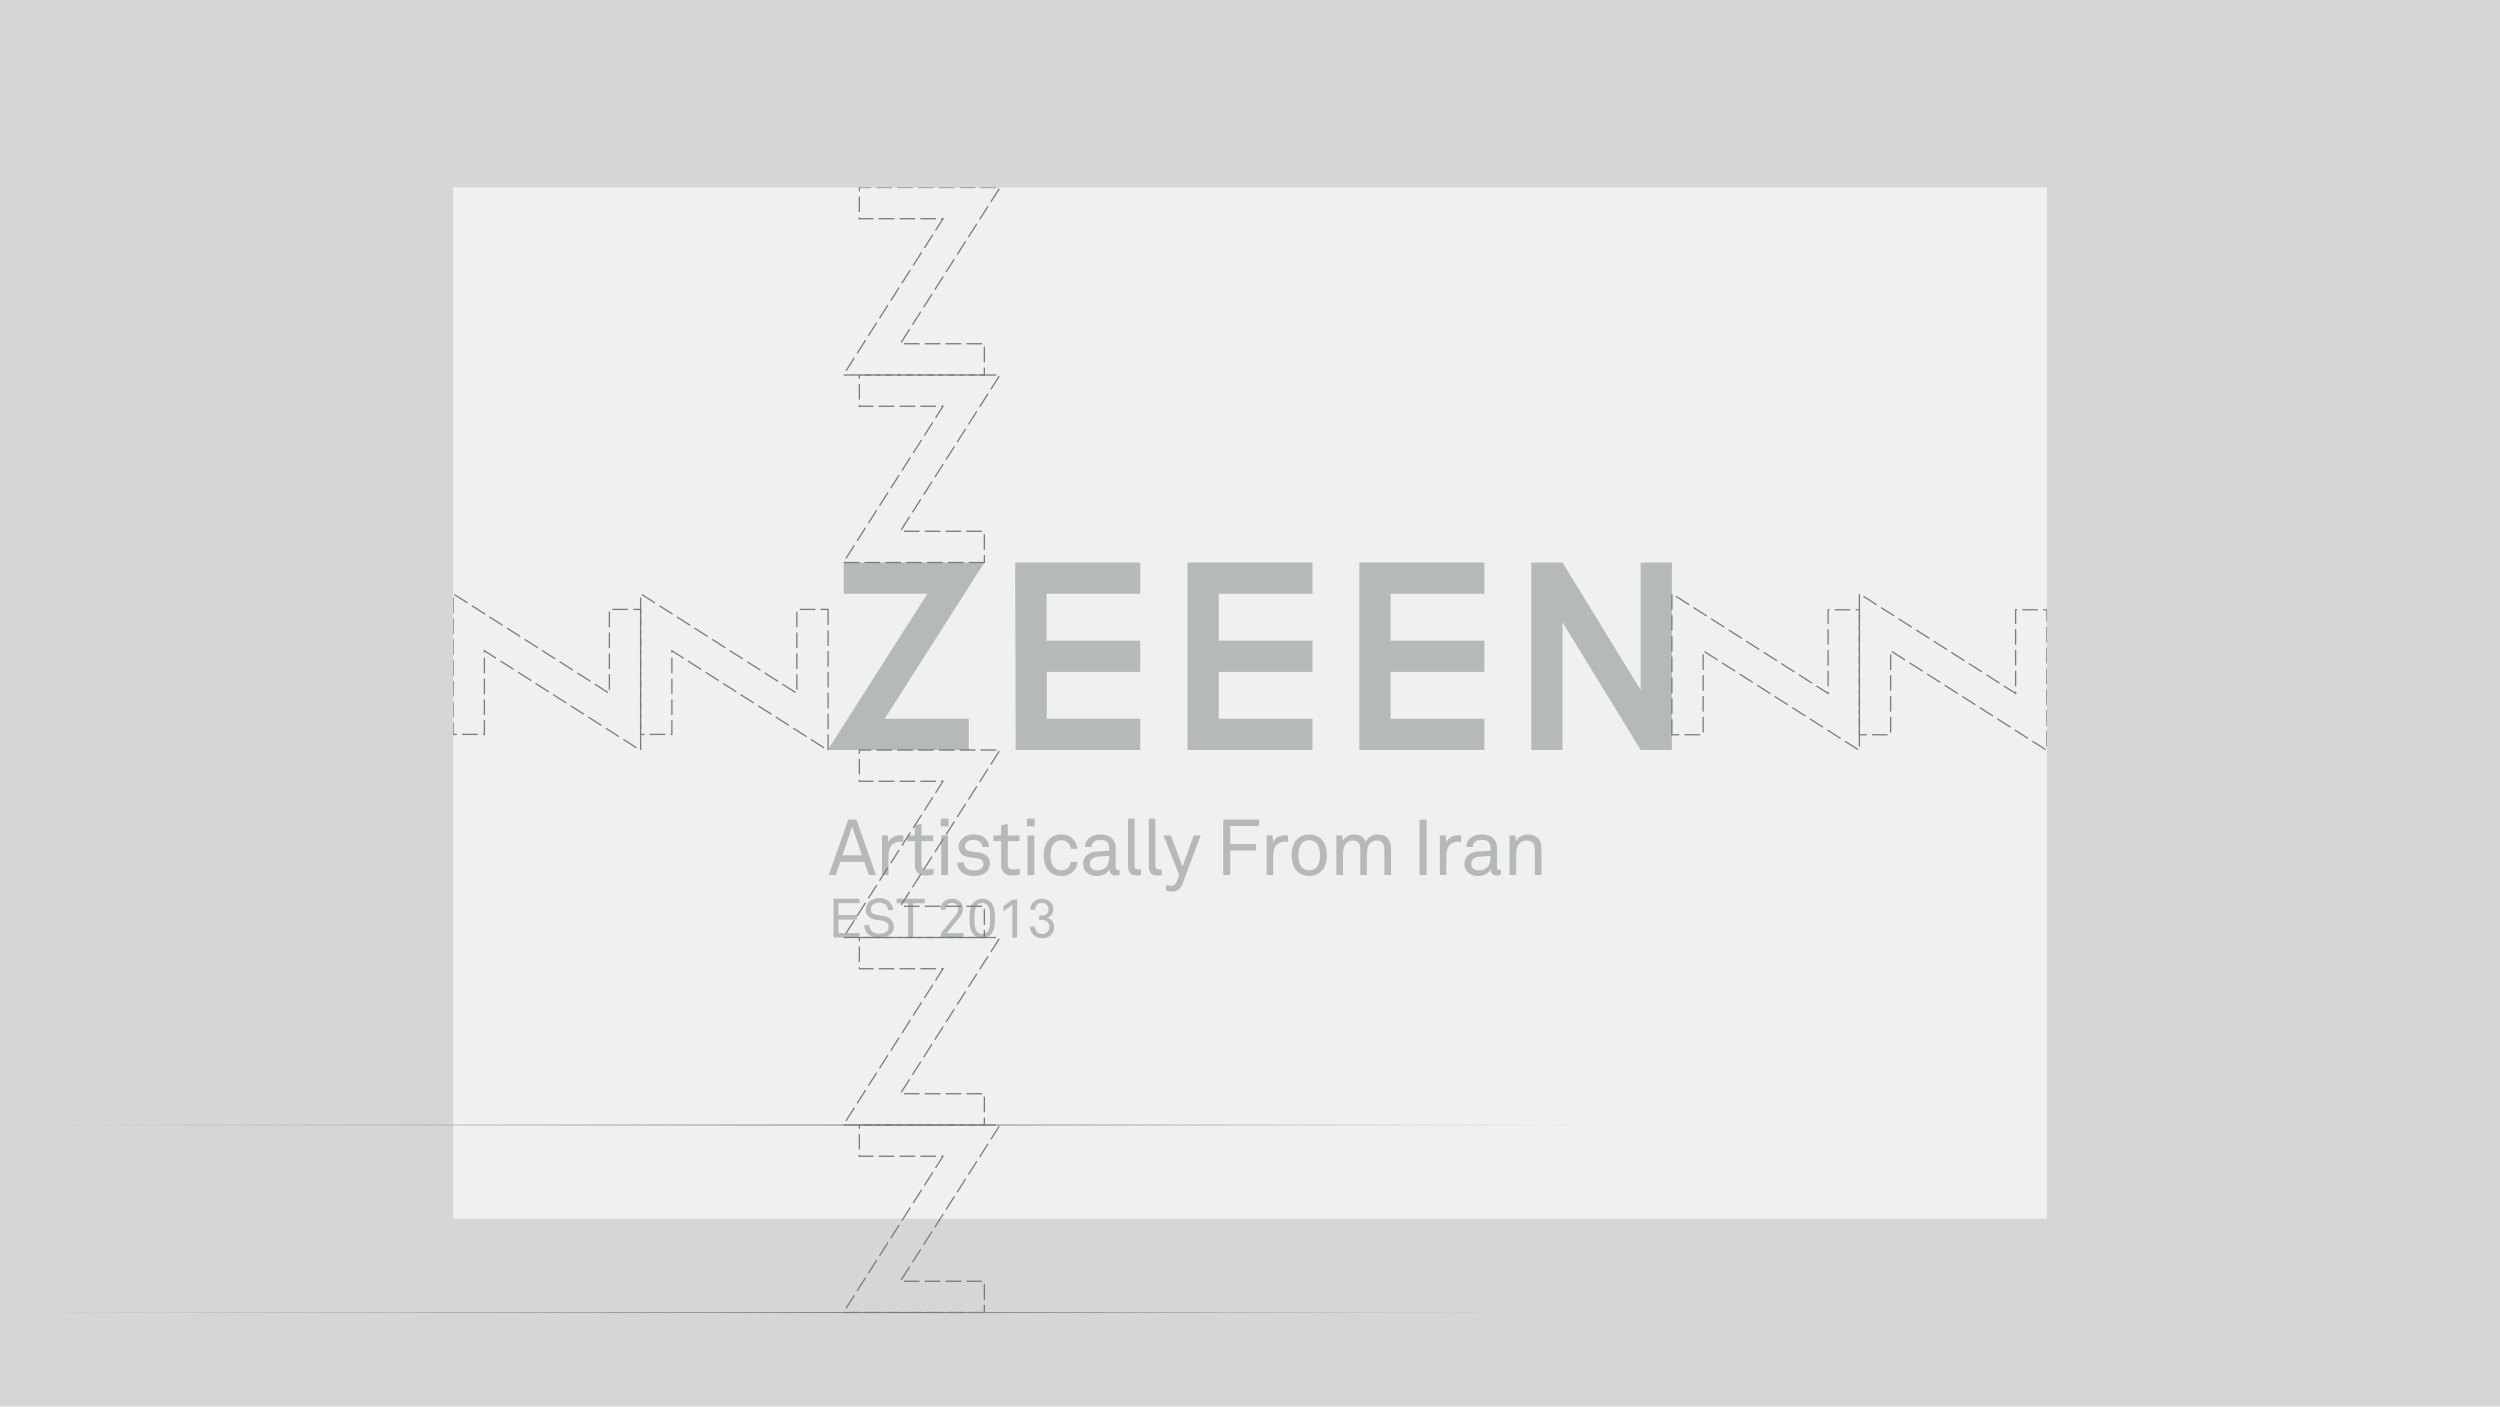
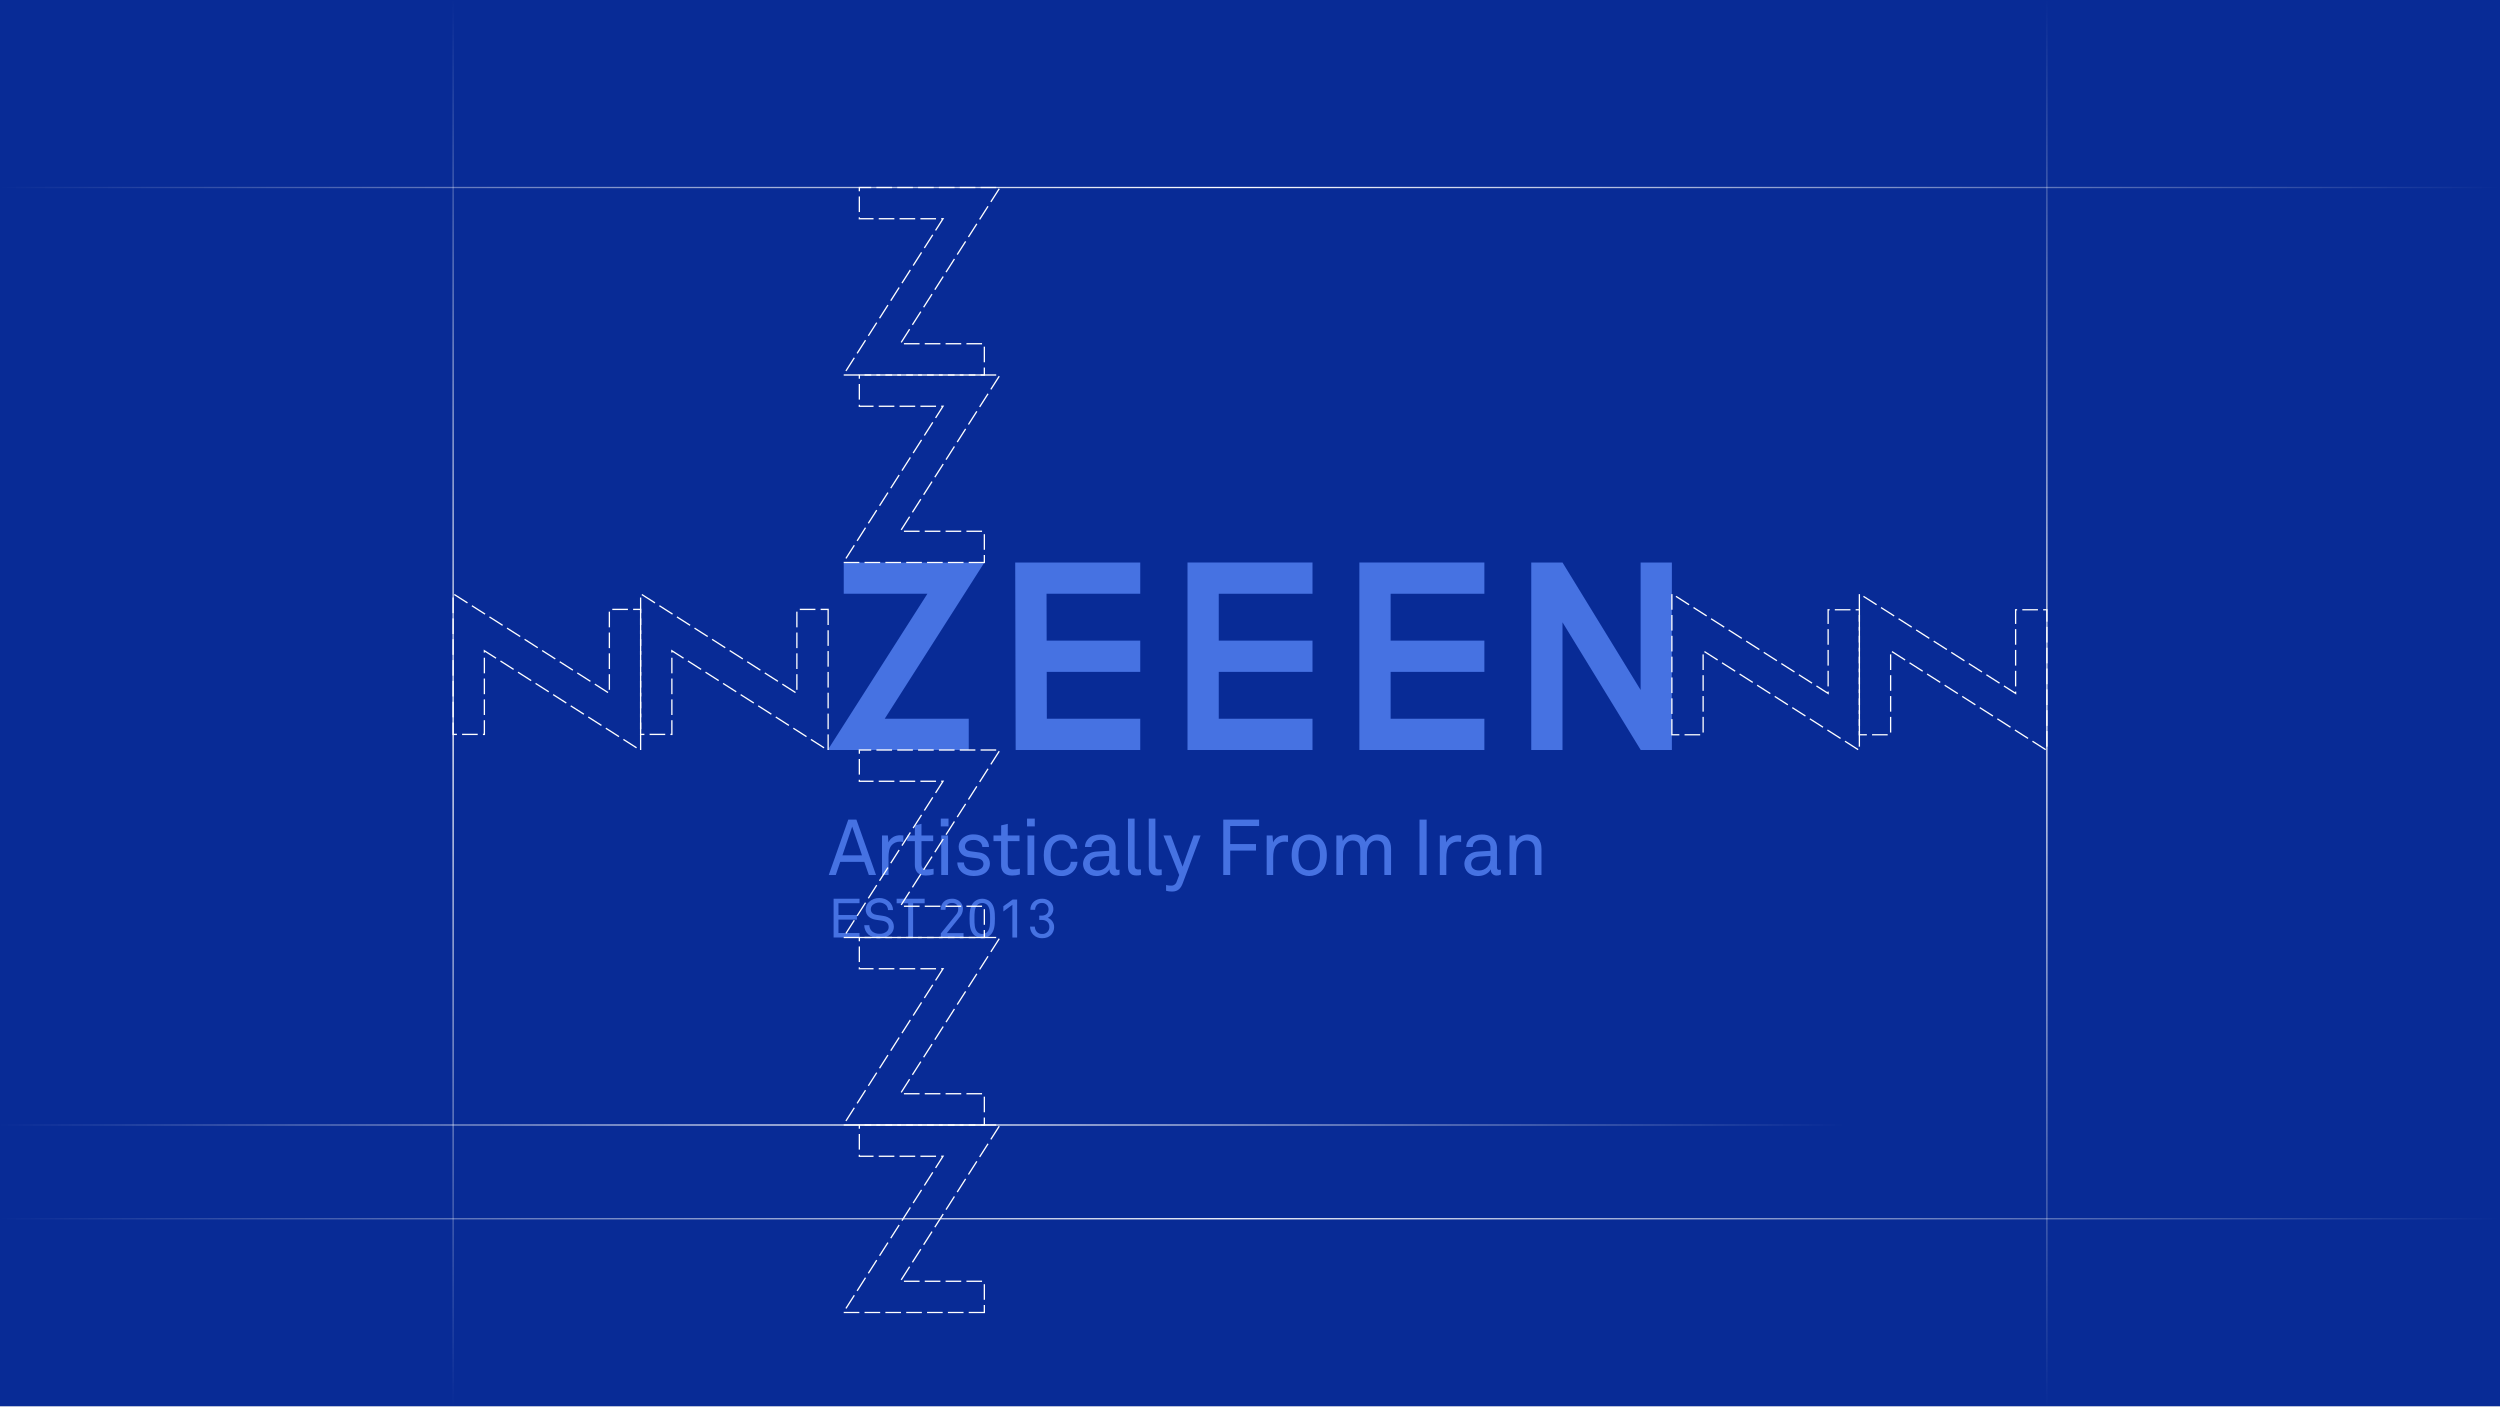
<svg xmlns="http://www.w3.org/2000/svg" xmlns:xlink="http://www.w3.org/1999/xlink" viewBox="0 0 1920 1080">
  <defs>
-     <style>.cls-1,.cls-3,.cls-5,.cls-6{fill:none;stroke-miterlimit:10;}.cls-1{stroke:#b5b9ba;stroke-width:24px;}.cls-2{fill:#b5b9ba;}.cls-3{stroke:#777d7e;stroke-dasharray:12 4;}.cls-4{fill:#d5d7d7;}.cls-5,.cls-6{stroke-width:0.81px;}.cls-5{stroke:url(#linear-gradient);}.cls-6{stroke:url(#linear-gradient-2);}</style>
+     <style>.cls-1{fill:#082b96;}.cls-2,.cls-4,.cls-5,.cls-6,.cls-7,.cls-8,.cls-9{fill:none;stroke-miterlimit:10;}.cls-2{stroke:#4672e2;stroke-width:24px;}.cls-3{fill:#4672e2;}.cls-4{stroke:#fff;stroke-dasharray:12 4;}.cls-5{stroke:url(#linear-gradient);}.cls-6{stroke:url(#linear-gradient-2);}.cls-7{stroke:url(#linear-gradient-3);}.cls-8{stroke:url(#linear-gradient-4);}.cls-9{stroke:url(#linear-gradient-5);}</style>
    <linearGradient id="linear-gradient" x1="-18916.04" y1="7020" x2="-17499.64" y2="7020" gradientTransform="translate(-17500 7884) rotate(180)" gradientUnits="userSpaceOnUse">
      <stop offset="0" stop-color="#fff" stop-opacity="0" />
-       <stop offset="0.5" stop-color="#777d7e" />
-       <stop offset="1" stop-color="#969b9c" stop-opacity="0" />
+       <stop offset="0.51" stop-color="#fff" />
+       <stop offset="1" stop-color="#fff" stop-opacity="0" />
    </linearGradient>
-     <linearGradient id="linear-gradient-2" x1="-18916.04" y1="6876" x2="-17499.64" y2="6876" xlink:href="#linear-gradient" />
+     <linearGradient id="linear-gradient-2" x1="-19420" y1="7740" x2="-17499.64" y2="7740" xlink:href="#linear-gradient" />
+     <linearGradient id="linear-gradient-3" x1="-19420" y1="6948" x2="-17499.64" y2="6948" xlink:href="#linear-gradient" />
+     <linearGradient id="linear-gradient-4" x1="1038.43" y1="-1776.43" x2="2118.43" y2="-1776.43" gradientTransform="translate(-1428.43 -1038.43) rotate(90)" xlink:href="#linear-gradient" />
+     <linearGradient id="linear-gradient-5" x1="1038.43" y1="-3000.43" x2="2118.43" y2="-3000.43" gradientTransform="translate(-1428.43 -1038.43) rotate(90)" xlink:href="#linear-gradient" />
  </defs>
+   <g id="Background">
+     <rect class="cls-1" width="1920" height="1080" />
+   </g>
  <g id="Graphics">
-     <polyline class="cls-1" points="648 444 734.13 444 657.58 564 744 564" />
-     <polyline class="cls-1" points="875.71 564 792 564 791.71 444 875.71 444" />
-     <line class="cls-1" x1="875.71" y1="504" x2="791.71" y2="504" />
-     <polyline class="cls-1" points="1008 564 924 564 924 444 1008 444" />
-     <line class="cls-1" x1="1008" y1="504" x2="924" y2="504" />
-     <polyline class="cls-1" points="1140 564 1056 564 1056 444 1140 444" />
-     <line class="cls-1" x1="1140" y1="504" x2="1056" y2="504" />
-     <polyline class="cls-1" points="1272 432 1272 564 1266.81 564 1193.28 444 1188 444 1188 576" />
-     <path class="cls-2" d="M667.26,672l-3.48-10.08H645.3L641.88,672h-5.4l15-42.54h6.24L672.78,672Zm-12.78-37.2L647,656.88H662Z" />
-     <path class="cls-2" d="M690.9,646.38a8.34,8.34,0,0,0-5.76,2.4c-2.46,2.34-2.76,6.54-2.76,9.72V672h-5V641.64h4.5l.42,5.34c1.56-3.72,5.22-5.52,9.06-5.52a16.16,16.16,0,0,1,2.4.18v5A14.92,14.92,0,0,0,690.9,646.38Z" />
-     <path class="cls-2" d="M710.94,672.42c-6.54,0-8.34-4.14-8.34-8.22V646h-5.88v-4.38h5.88V633.9l5.1-1.2v8.94h9V646h-9V663.6c0,2.94,1.26,4.14,4.08,4.14a37.46,37.46,0,0,0,5.22-.54v4.38A22,22,0,0,1,710.94,672.42Z" />
-     <path class="cls-2" d="M722.52,634.68v-6h5.94v6Zm.36,37.32V641.64h5.22V672Z" />
-     <path class="cls-2" d="M757.86,669.36c-2.34,2.4-5.94,3.42-9.9,3.42-3.78,0-7.26-.9-9.84-3.42a9.81,9.81,0,0,1-2.94-7h5.1a5.92,5.92,0,0,0,2.46,4.74,9.63,9.63,0,0,0,5.46,1.38,8.24,8.24,0,0,0,5.58-1.68,4.31,4.31,0,0,0,1.5-3.3c0-2.28-1.62-3.9-4.74-4.32-1.32-.18-4.74-.6-6.84-.9-4.56-.72-7.44-3.54-7.44-8.16a8.73,8.73,0,0,1,2.52-5.94,12.37,12.37,0,0,1,8.94-3.36c4,0,7.62,1.26,9.66,3.84a8.67,8.67,0,0,1,2.16,5.82h-5.1a5.48,5.48,0,0,0-1.74-3.78,7.13,7.13,0,0,0-5-1.62,7.86,7.86,0,0,0-3.54.6,4.55,4.55,0,0,0-3.06,4.08c0,2.52,1.56,3.6,4.08,4,1.68.24,4.08.48,7.32,1,4.32.72,7.74,3.84,7.74,8.4A8.65,8.65,0,0,1,757.86,669.36Z" />
-     <path class="cls-2" d="M777.18,672.42c-6.54,0-8.34-4.14-8.34-8.22V646H763v-4.38h5.88V633.9l5.1-1.2v8.94h9V646h-9V663.6c0,2.94,1.26,4.14,4.08,4.14a37.46,37.46,0,0,0,5.22-.54v4.38A22,22,0,0,1,777.18,672.42Z" />
-     <path class="cls-2" d="M788.76,634.68v-6h5.94v6Zm.36,37.32V641.64h5.22V672Z" />
-     <path class="cls-2" d="M824,669.48a12,12,0,0,1-8.76,3.3,12.7,12.7,0,0,1-11.1-5.7c-1.62-2.4-2.52-5.7-2.52-10.26s.9-7.86,2.52-10.26a12.59,12.59,0,0,1,11-5.7,12.07,12.07,0,0,1,8.64,3.24,11.64,11.64,0,0,1,3.6,7.8H822.3a7.62,7.62,0,0,0-2.16-4.74,7.11,7.11,0,0,0-4.92-1.86,7.67,7.67,0,0,0-5.28,2c-2.4,2-3.06,5.82-3.06,9.54s.66,7.5,3.06,9.54a7.67,7.67,0,0,0,5.28,2,7.1,7.1,0,0,0,5.16-2,7.5,7.5,0,0,0,2-4.5h5.16A11.42,11.42,0,0,1,824,669.48Z" />
-     <path class="cls-2" d="M856.5,672.42a4.32,4.32,0,0,1-4.38-4.62H852c-1.74,3.06-5.52,5-9.78,5-7,0-10.44-4.68-10.44-9.36,0-3.9,2.52-9,10.8-9.48l9.24-.54v-2.22a6,6,0,0,0-1.56-4.62c-1-1-2.52-1.56-5-1.56-2.76,0-4.5.78-5.52,1.8a5,5,0,0,0-1.5,3.66h-5a9,9,0,0,1,2.64-6.36c2-2.16,5.64-3.24,9.36-3.24,5.88,0,9.24,2.52,10.68,5.82a11.63,11.63,0,0,1,.9,4.68v14.7c0,1.62.66,2,1.68,2a7.39,7.39,0,0,0,1.32-.18v3.78A7.06,7.06,0,0,1,856.5,672.42Zm-4.68-15.06-8.16.48c-3.06.18-6.66,1.62-6.66,5.46,0,2.7,1.68,5.22,6,5.22a8.55,8.55,0,0,0,6.24-2.46,9.79,9.79,0,0,0,2.58-6.9Z" />
-     <path class="cls-2" d="M872.64,672.36c-4.44,0-6.36-2.64-6.36-7.44V628.68h5.1v35.94c0,2,.66,3.12,2.76,3.12a19.66,19.66,0,0,0,2.1-.06V672A13.31,13.31,0,0,1,872.64,672.36Z" />
-     <path class="cls-2" d="M888.59,672.36c-4.43,0-6.35-2.64-6.35-7.44V628.68h5.09v35.94c0,2,.67,3.12,2.76,3.12a19.8,19.8,0,0,0,2.11-.06V672A13.45,13.45,0,0,1,888.59,672.36Z" />
-     <path class="cls-2" d="M908.39,678.24c-1.44,3.9-3.66,6.48-8.22,6.48a16.61,16.61,0,0,1-4.62-.6v-4.44a14.11,14.11,0,0,0,3.6.48,4.32,4.32,0,0,0,4.56-3.06l1.92-5.1-12.12-30.36h5.76l8.94,23.94,8.52-23.94h5.34Z" />
-     <path class="cls-2" d="M944.81,634.38v13.86h19.8v5h-19.8V672h-5.34V629.46H967v4.92Z" />
-     <path class="cls-2" d="M986.33,646.38a8.34,8.34,0,0,0-5.76,2.4c-2.46,2.34-2.76,6.54-2.76,9.72V672h-5V641.64h4.5l.42,5.34c1.56-3.72,5.22-5.52,9.06-5.52a16.16,16.16,0,0,1,2.4.18v5A14.92,14.92,0,0,0,986.33,646.38Z" />
-     <path class="cls-2" d="M1014.65,669.24a13.67,13.67,0,0,1-18.36,0C993,666,992,661.62,992,656.82s1-9.18,4.32-12.42a13.67,13.67,0,0,1,18.36,0c3.3,3.24,4.32,7.62,4.32,12.42S1018,666,1014.65,669.24Zm-3.72-21.84a8,8,0,0,0-10.92,0c-2.16,2.22-2.82,5.88-2.82,9.42s.66,7.2,2.82,9.42a8,8,0,0,0,10.92,0c2.16-2.22,2.82-5.88,2.82-9.42S1013.09,649.62,1010.93,647.4Z" />
-     <path class="cls-2" d="M1063.19,672V652.68c0-4.26-1.38-7.2-6.18-7.2a6.16,6.16,0,0,0-4.62,2c-2,2.1-2.58,5.16-2.58,8.34V672h-5.1V652.68c0-4.26-1.26-7.2-6.12-7.2a6.45,6.45,0,0,0-5.16,2.7c-1.5,1.92-2,5.16-2,7.68V672h-5.1V641.64h4.44l.48,4.32a9.24,9.24,0,0,1,8.52-5.1c4.5,0,7.74,2,9.06,5.76a10,10,0,0,1,9.36-5.76c6.9,0,10.14,4.44,10.14,11.16v20Z" />
-     <path class="cls-2" d="M1090.19,672V629.46h5.46V672Z" />
-     <path class="cls-2" d="M1119.29,646.38a8.34,8.34,0,0,0-5.76,2.4c-2.46,2.34-2.76,6.54-2.76,9.72V672h-5V641.64h4.5l.42,5.34c1.56-3.72,5.22-5.52,9.06-5.52a16.16,16.16,0,0,1,2.4.18v5A14.92,14.92,0,0,0,1119.29,646.38Z" />
-     <path class="cls-2" d="M1149.35,672.42a4.32,4.32,0,0,1-4.38-4.62h-.12c-1.74,3.06-5.52,5-9.78,5-7,0-10.44-4.68-10.44-9.36,0-3.9,2.52-9,10.8-9.48l9.24-.54v-2.22a6,6,0,0,0-1.56-4.62c-1-1-2.52-1.56-5-1.56-2.76,0-4.5.78-5.52,1.8a5,5,0,0,0-1.5,3.66h-5a9,9,0,0,1,2.64-6.36c2-2.16,5.64-3.24,9.36-3.24,5.88,0,9.24,2.52,10.68,5.82a11.63,11.63,0,0,1,.9,4.68v14.7c0,1.62.66,2,1.68,2a7.39,7.39,0,0,0,1.32-.18v3.78A7.06,7.06,0,0,1,1149.35,672.42Zm-4.68-15.06-8.16.48c-3.06.18-6.66,1.62-6.66,5.46,0,2.7,1.68,5.22,6,5.22a8.55,8.55,0,0,0,6.24-2.46,9.79,9.79,0,0,0,2.58-6.9Z" />
-     <path class="cls-2" d="M1178.75,672V652.74c0-4.56-1.86-7.26-6.66-7.26-2.94,0-5.28,1.92-6.6,4.68-1,2.22-1.08,5.4-1.08,7.74V672h-5.1V641.64h4.44l.42,4.56c1.56-3.48,5.76-5.34,9.18-5.34,6.9,0,10.5,4.14,10.5,11.16v20Z" />
-     <path class="cls-2" d="M640.2,720V690.22h19.91v3.44H643.94v9.07h14.2v3.53h-14.2v10.3h16.17V720Z" />
-     <path class="cls-2" d="M683.88,717.56a12.11,12.11,0,0,1-8.44,3,12.3,12.3,0,0,1-8.53-2.86,9.87,9.87,0,0,1-3.19-7.14h3.91a6.77,6.77,0,0,0,2.1,4.7,8.38,8.38,0,0,0,5.71,1.85,7.87,7.87,0,0,0,5.55-1.72,4.4,4.4,0,0,0,1.51-3.49c0-2.31-1.47-4.24-5-4.79l-4.71-.71c-4.45-.67-7.94-3.15-7.94-7.9a8.21,8.21,0,0,1,2.61-5.88,11.07,11.07,0,0,1,7.81-2.94,11.2,11.2,0,0,1,7.73,2.86,9,9,0,0,1,2.86,6.38H682a6.21,6.21,0,0,0-1.47-3.74,7.8,7.8,0,0,0-10.54,0,4.73,4.73,0,0,0-1.22,3.24c0,2.69,2.23,3.9,4.45,4.2,1.68.21,3.32.5,5,.76,5,.71,8.27,3.73,8.27,8.44A7.73,7.73,0,0,1,683.88,717.56Z" />
-     <path class="cls-2" d="M701.27,693.7V720h-3.78V693.7h-8.87v-3.48h21.51v3.48Z" />
-     <path class="cls-2" d="M722.52,720v-3.07l11.8-14.57a6.48,6.48,0,0,0,1.6-4.2c0-3-1.72-4.71-4.79-4.71-2.6,0-5,1.43-5,5.29h-3.69c0-5.08,3.44-8.52,8.61-8.52a8.45,8.45,0,0,1,7.14,3.36,7.55,7.55,0,0,1,1.34,4.53,9.6,9.6,0,0,1-2.47,6.22l-9.92,12.31H740V720Z" />
-     <path class="cls-2" d="M760.66,718.07a9.24,9.24,0,0,1-12.6,0c-2.94-3-3.45-7.06-3.45-12.69s.51-9.74,3.45-12.73a9.38,9.38,0,0,1,12.6,0c2.94,3,3.44,7.1,3.44,12.73S763.6,715.08,760.66,718.07ZM758,694.84a5.52,5.52,0,0,0-7.23,0c-2.47,2.35-2.39,6.59-2.39,10.54s-.08,8.19,2.39,10.55a5.55,5.55,0,0,0,7.23,0c2.48-2.36,2.39-6.6,2.39-10.55S760.45,697.19,758,694.84Z" />
-     <path class="cls-2" d="M777.5,720V694.88L770.57,700v-4l7.14-5.17h3.44V720Z" />
-     <path class="cls-2" d="M807.32,717.9c-1.55,1.64-3.78,2.65-7.06,2.65a9.15,9.15,0,0,1-6.68-2.65,8.69,8.69,0,0,1-2.47-6.26h3.65a6.07,6.07,0,0,0,1.51,4,5.1,5.1,0,0,0,4,1.64,5.24,5.24,0,0,0,5.63-5.38c0-3.57-2.43-5.41-6-5.41h-1.76V703.2h1.76c3.37,0,5.38-1.85,5.38-4.92a4.57,4.57,0,0,0-1.38-3.4,4.93,4.93,0,0,0-3.58-1.43,5.35,5.35,0,0,0-3.57,1.18,5.23,5.23,0,0,0-1.76,4.11h-3.65a8.07,8.07,0,0,1,2.81-6.42,9.59,9.59,0,0,1,6.26-2.1,9,9,0,0,1,6.22,2.35,7.34,7.34,0,0,1,2.35,5.71,7.55,7.55,0,0,1-4.29,6.6,7.46,7.46,0,0,1,4.88,7.14A8.5,8.5,0,0,1,807.32,717.9Z" />
-     <polygon class="cls-3" points="755.98 432 647.68 432 724.23 312 659.98 312 659.98 288 768 288 691.46 408 755.98 408 755.98 432" />
-     <polygon class="cls-3" points="755.98 288 647.68 288 724.23 168 659.98 168 659.98 144 768 144 691.46 264 755.98 264 755.98 288" />
-     <polygon class="cls-3" points="636 468.02 636 576.32 516 499.77 516 564.02 492 564.02 492 456 612 532.54 612 468.02 636 468.02" />
-     <polygon class="cls-3" points="492 468.02 492 576.32 372 499.77 372 564.02 348 564.02 348 456 468 532.54 468 468.02 492 468.02" />
-     <polygon class="cls-3" points="1284 564.3 1284 456 1404 532.54 1404 468.31 1428 468.31 1428 576.32 1308 499.77 1308 564.3 1284 564.3" />
-     <polygon class="cls-3" points="1428 564.3 1428 456 1548 532.54 1548 468.31 1572 468.31 1572 576.32 1452 499.77 1452 564.3 1428 564.3" />
-     <polygon class="cls-3" points="755.98 720 647.68 720 724.23 600 659.98 600 659.98 576 768 576 691.46 696 755.98 696 755.98 720" />
-     <polygon class="cls-3" points="755.98 864 647.68 864 724.23 744 659.98 744 659.98 720 768 720 691.46 840 755.98 840 755.98 864" />
-     <path class="cls-4" d="M0,0V1080H1920V0ZM1572,936H348V144H1572Z" />
-     <polygon class="cls-3" points="755.98 1008 647.68 1008 724.23 888 659.98 888 659.98 864 768 864 691.46 984 755.98 984 755.98 1008" />
+     <polyline class="cls-2" points="648 444 734.13 444 657.58 564 744 564" />
+     <polyline class="cls-2" points="875.71 564 792 564 791.71 444 875.71 444" />
+     <line class="cls-2" x1="875.71" y1="504" x2="791.71" y2="504" />
+     <polyline class="cls-2" points="1008 564 924 564 924 444 1008 444" />
+     <line class="cls-2" x1="1008" y1="504" x2="924" y2="504" />
+     <polyline class="cls-2" points="1140 564 1056 564 1056 444 1140 444" />
+     <line class="cls-2" x1="1140" y1="504" x2="1056" y2="504" />
+     <polyline class="cls-2" points="1272 432 1272 564 1266.81 564 1193.28 444 1188 444 1188 576" />
+     <path class="cls-3" d="M667.26,672l-3.48-10.08H645.3L641.88,672h-5.4l15-42.54h6.24L672.78,672Zm-12.78-37.2L647,656.88H662Z" />
+     <path class="cls-3" d="M690.9,646.38a8.34,8.34,0,0,0-5.76,2.4c-2.46,2.34-2.76,6.54-2.76,9.72V672h-5V641.64h4.5l.42,5.34c1.56-3.72,5.22-5.52,9.06-5.52a16.16,16.16,0,0,1,2.4.18v5A14.92,14.92,0,0,0,690.9,646.38Z" />
+     <path class="cls-3" d="M710.94,672.42c-6.54,0-8.34-4.14-8.34-8.22V646h-5.88v-4.38h5.88V633.9l5.1-1.2v8.94h9V646h-9V663.6c0,2.94,1.26,4.14,4.08,4.14a37.46,37.46,0,0,0,5.22-.54v4.38A22,22,0,0,1,710.94,672.42Z" />
+     <path class="cls-3" d="M722.52,634.68v-6h5.94v6Zm.36,37.32V641.64h5.22V672Z" />
+     <path class="cls-3" d="M757.86,669.36c-2.34,2.4-5.94,3.42-9.9,3.42-3.78,0-7.26-.9-9.84-3.42a9.81,9.81,0,0,1-2.94-7h5.1a5.92,5.92,0,0,0,2.46,4.74,9.63,9.63,0,0,0,5.46,1.38,8.24,8.24,0,0,0,5.58-1.68,4.31,4.31,0,0,0,1.5-3.3c0-2.28-1.62-3.9-4.74-4.32-1.32-.18-4.74-.6-6.84-.9-4.56-.72-7.44-3.54-7.44-8.16a8.73,8.73,0,0,1,2.52-5.94,12.37,12.37,0,0,1,8.94-3.36c4,0,7.62,1.26,9.66,3.84a8.67,8.67,0,0,1,2.16,5.82h-5.1a5.48,5.48,0,0,0-1.74-3.78,7.13,7.13,0,0,0-5-1.62,7.86,7.86,0,0,0-3.54.6,4.55,4.55,0,0,0-3.06,4.08c0,2.52,1.56,3.6,4.08,4,1.68.24,4.08.48,7.32,1,4.32.72,7.74,3.84,7.74,8.4A8.65,8.65,0,0,1,757.86,669.36Z" />
+     <path class="cls-3" d="M777.18,672.42c-6.54,0-8.34-4.14-8.34-8.22V646H763v-4.38h5.88V633.9l5.1-1.2v8.94h9V646h-9V663.6c0,2.94,1.26,4.14,4.08,4.14a37.46,37.46,0,0,0,5.22-.54v4.38A22,22,0,0,1,777.18,672.42Z" />
+     <path class="cls-3" d="M788.76,634.68v-6h5.94v6Zm.36,37.32V641.64h5.22V672Z" />
+     <path class="cls-3" d="M824,669.48a12,12,0,0,1-8.76,3.3,12.7,12.7,0,0,1-11.1-5.7c-1.62-2.4-2.52-5.7-2.52-10.26s.9-7.86,2.52-10.26a12.59,12.59,0,0,1,11-5.7,12.07,12.07,0,0,1,8.64,3.24,11.64,11.64,0,0,1,3.6,7.8H822.3a7.62,7.62,0,0,0-2.16-4.74,7.11,7.11,0,0,0-4.92-1.86,7.67,7.67,0,0,0-5.28,2c-2.4,2-3.06,5.82-3.06,9.54s.66,7.5,3.06,9.54a7.67,7.67,0,0,0,5.28,2,7.1,7.1,0,0,0,5.16-2,7.5,7.5,0,0,0,2-4.5h5.16A11.42,11.42,0,0,1,824,669.48Z" />
+     <path class="cls-3" d="M856.5,672.42a4.32,4.32,0,0,1-4.38-4.62H852c-1.74,3.06-5.52,5-9.78,5-7,0-10.44-4.68-10.44-9.36,0-3.9,2.52-9,10.8-9.48l9.24-.54v-2.22a6,6,0,0,0-1.56-4.62c-1-1-2.52-1.56-5-1.56-2.76,0-4.5.78-5.52,1.8a5,5,0,0,0-1.5,3.66h-5a9,9,0,0,1,2.64-6.36c2-2.16,5.64-3.24,9.36-3.24,5.88,0,9.24,2.52,10.68,5.82a11.63,11.63,0,0,1,.9,4.68v14.7c0,1.62.66,2,1.68,2a7.39,7.39,0,0,0,1.32-.18v3.78A7.06,7.06,0,0,1,856.5,672.42Zm-4.68-15.06-8.16.48c-3.06.18-6.66,1.62-6.66,5.46,0,2.7,1.68,5.22,6,5.22a8.55,8.55,0,0,0,6.24-2.46,9.79,9.79,0,0,0,2.58-6.9Z" />
+     <path class="cls-3" d="M872.64,672.36c-4.44,0-6.36-2.64-6.36-7.44V628.68h5.1v35.94c0,2,.66,3.12,2.76,3.12a19.66,19.66,0,0,0,2.1-.06V672A13.31,13.31,0,0,1,872.64,672.36Z" />
+     <path class="cls-3" d="M888.59,672.36c-4.43,0-6.35-2.64-6.35-7.44V628.68h5.09v35.94c0,2,.67,3.12,2.76,3.12a19.8,19.8,0,0,0,2.11-.06V672A13.45,13.45,0,0,1,888.59,672.36Z" />
+     <path class="cls-3" d="M908.39,678.24c-1.44,3.9-3.66,6.48-8.22,6.48a16.61,16.61,0,0,1-4.62-.6v-4.44a14.11,14.11,0,0,0,3.6.48,4.32,4.32,0,0,0,4.56-3.06l1.92-5.1-12.12-30.36h5.76l8.94,23.94,8.52-23.94h5.34Z" />
+     <path class="cls-3" d="M944.81,634.38v13.86h19.8v5h-19.8V672h-5.34V629.46H967v4.92Z" />
+     <path class="cls-3" d="M986.33,646.38a8.34,8.34,0,0,0-5.76,2.4c-2.46,2.34-2.76,6.54-2.76,9.72V672h-5V641.64h4.5l.42,5.34c1.56-3.72,5.22-5.52,9.06-5.52a16.16,16.16,0,0,1,2.4.18v5A14.92,14.92,0,0,0,986.33,646.38Z" />
+     <path class="cls-3" d="M1014.65,669.24a13.67,13.67,0,0,1-18.36,0C993,666,992,661.62,992,656.82s1-9.18,4.32-12.42a13.67,13.67,0,0,1,18.36,0c3.3,3.24,4.32,7.62,4.32,12.42S1018,666,1014.65,669.24Zm-3.72-21.84a8,8,0,0,0-10.92,0c-2.16,2.22-2.82,5.88-2.82,9.42s.66,7.2,2.82,9.42a8,8,0,0,0,10.92,0c2.16-2.22,2.82-5.88,2.82-9.42S1013.09,649.62,1010.93,647.4Z" />
+     <path class="cls-3" d="M1063.19,672V652.68c0-4.26-1.38-7.2-6.18-7.2a6.16,6.16,0,0,0-4.62,2c-2,2.1-2.58,5.16-2.58,8.34V672h-5.1V652.68c0-4.26-1.26-7.2-6.12-7.2a6.45,6.45,0,0,0-5.16,2.7c-1.5,1.92-2,5.16-2,7.68V672h-5.1V641.64h4.44l.48,4.32a9.24,9.24,0,0,1,8.52-5.1c4.5,0,7.74,2,9.06,5.76a10,10,0,0,1,9.36-5.76c6.9,0,10.14,4.44,10.14,11.16v20Z" />
+     <path class="cls-3" d="M1090.19,672V629.46h5.46V672Z" />
+     <path class="cls-3" d="M1119.29,646.38a8.34,8.34,0,0,0-5.76,2.4c-2.46,2.34-2.76,6.54-2.76,9.72V672h-5V641.64h4.5l.42,5.34c1.56-3.72,5.22-5.52,9.06-5.52a16.16,16.16,0,0,1,2.4.18v5A14.92,14.92,0,0,0,1119.29,646.38Z" />
+     <path class="cls-3" d="M1149.35,672.42a4.32,4.32,0,0,1-4.38-4.62h-.12c-1.74,3.06-5.52,5-9.78,5-7,0-10.44-4.68-10.44-9.36,0-3.9,2.52-9,10.8-9.48l9.24-.54v-2.22a6,6,0,0,0-1.56-4.62c-1-1-2.52-1.56-5-1.56-2.76,0-4.5.78-5.52,1.8a5,5,0,0,0-1.5,3.66h-5a9,9,0,0,1,2.64-6.36c2-2.16,5.64-3.24,9.36-3.24,5.88,0,9.24,2.52,10.68,5.82a11.63,11.63,0,0,1,.9,4.68v14.7c0,1.62.66,2,1.68,2a7.39,7.39,0,0,0,1.32-.18v3.78A7.06,7.06,0,0,1,1149.35,672.42Zm-4.68-15.06-8.16.48c-3.06.18-6.66,1.62-6.66,5.46,0,2.7,1.68,5.22,6,5.22a8.55,8.55,0,0,0,6.24-2.46,9.79,9.79,0,0,0,2.58-6.9Z" />
+     <path class="cls-3" d="M1178.75,672V652.74c0-4.56-1.86-7.26-6.66-7.26-2.94,0-5.28,1.92-6.6,4.68-1,2.22-1.08,5.4-1.08,7.74V672h-5.1V641.64h4.44l.42,4.56c1.56-3.48,5.76-5.34,9.18-5.34,6.9,0,10.5,4.14,10.5,11.16v20Z" />
+     <path class="cls-3" d="M640.2,720V690.22h19.91v3.44H643.94v9.07h14.2v3.53h-14.2v10.3h16.17V720Z" />
+     <path class="cls-3" d="M683.88,717.56a12.11,12.11,0,0,1-8.44,3,12.3,12.3,0,0,1-8.53-2.86,9.87,9.87,0,0,1-3.19-7.14h3.91a6.77,6.77,0,0,0,2.1,4.7,8.38,8.38,0,0,0,5.71,1.85,7.87,7.87,0,0,0,5.55-1.72,4.4,4.4,0,0,0,1.51-3.49c0-2.31-1.47-4.24-5-4.79l-4.71-.71c-4.45-.67-7.94-3.15-7.94-7.9a8.21,8.21,0,0,1,2.61-5.88,11.07,11.07,0,0,1,7.81-2.94,11.2,11.2,0,0,1,7.73,2.86,9,9,0,0,1,2.86,6.38H682a6.21,6.21,0,0,0-1.47-3.74,7.8,7.8,0,0,0-10.54,0,4.73,4.73,0,0,0-1.22,3.24c0,2.69,2.23,3.9,4.45,4.2,1.68.21,3.32.5,5,.76,5,.71,8.27,3.73,8.27,8.44A7.73,7.73,0,0,1,683.88,717.56Z" />
+     <path class="cls-3" d="M701.27,693.7V720h-3.78V693.7h-8.87v-3.48h21.51v3.48Z" />
+     <path class="cls-3" d="M722.52,720v-3.07l11.8-14.57a6.48,6.48,0,0,0,1.6-4.2c0-3-1.72-4.71-4.79-4.71-2.6,0-5,1.43-5,5.29h-3.69c0-5.08,3.44-8.52,8.61-8.52a8.45,8.45,0,0,1,7.14,3.36,7.55,7.55,0,0,1,1.34,4.53,9.6,9.6,0,0,1-2.47,6.22l-9.92,12.31H740V720Z" />
+     <path class="cls-3" d="M760.66,718.07a9.24,9.24,0,0,1-12.6,0c-2.94-3-3.45-7.06-3.45-12.69s.51-9.74,3.45-12.73a9.38,9.38,0,0,1,12.6,0c2.94,3,3.44,7.1,3.44,12.73S763.6,715.08,760.66,718.07ZM758,694.84a5.52,5.52,0,0,0-7.23,0c-2.47,2.35-2.39,6.59-2.39,10.54s-.08,8.19,2.39,10.55a5.55,5.55,0,0,0,7.23,0c2.48-2.36,2.39-6.6,2.39-10.55S760.45,697.19,758,694.84Z" />
+     <path class="cls-3" d="M777.5,720V694.88L770.57,700v-4l7.14-5.17h3.44V720Z" />
+     <path class="cls-3" d="M807.32,717.9c-1.55,1.64-3.78,2.65-7.06,2.65a9.15,9.15,0,0,1-6.68-2.65,8.69,8.69,0,0,1-2.47-6.26h3.65a6.07,6.07,0,0,0,1.51,4,5.1,5.1,0,0,0,4,1.64,5.24,5.24,0,0,0,5.63-5.38c0-3.57-2.43-5.41-6-5.41h-1.76V703.2h1.76c3.37,0,5.38-1.85,5.38-4.92a4.57,4.57,0,0,0-1.38-3.4,4.93,4.93,0,0,0-3.58-1.43,5.35,5.35,0,0,0-3.57,1.18,5.23,5.23,0,0,0-1.76,4.11h-3.65a8.07,8.07,0,0,1,2.81-6.42,9.59,9.59,0,0,1,6.26-2.1,9,9,0,0,1,6.22,2.35,7.34,7.34,0,0,1,2.35,5.71,7.55,7.55,0,0,1-4.29,6.6,7.46,7.46,0,0,1,4.88,7.14A8.5,8.5,0,0,1,807.32,717.9Z" />
+     <polygon class="cls-4" points="755.98 432 647.68 432 724.23 312 659.98 312 659.98 288 768 288 691.46 408 755.98 408 755.98 432" />
+     <polygon class="cls-4" points="755.98 288 647.68 288 724.23 168 659.98 168 659.98 144 768 144 691.46 264 755.98 264 755.98 288" />
+     <polygon class="cls-4" points="636 468.02 636 576.32 516 499.77 516 564.02 492 564.02 492 456 612 532.54 612 468.02 636 468.02" />
+     <polygon class="cls-4" points="492 468.02 492 576.32 372 499.77 372 564.02 348 564.02 348 456 468 532.54 468 468.02 492 468.02" />
+     <polygon class="cls-4" points="1284 564.3 1284 456 1404 532.54 1404 468.31 1428 468.31 1428 576.32 1308 499.77 1308 564.3 1284 564.3" />
+     <polygon class="cls-4" points="1428 564.3 1428 456 1548 532.54 1548 468.31 1572 468.31 1572 576.32 1452 499.77 1452 564.3 1428 564.3" />
+     <polygon class="cls-4" points="755.98 720 647.68 720 724.23 600 659.98 600 659.98 576 768 576 691.46 696 755.98 696 755.98 720" />
+     <polygon class="cls-4" points="755.98 864 647.68 864 724.23 744 659.98 744 659.98 720 768 720 691.46 840 755.98 840 755.98 864" />
+     <polygon class="cls-4" points="755.98 1008 647.68 1008 724.23 888 659.98 888 659.98 864 768 864 691.46 984 755.98 984 755.98 1008" />
    <line class="cls-5" x1="-0.36" y1="864" x2="1416.04" y2="864" />
-     <line class="cls-6" x1="-0.36" y1="1008" x2="1416.04" y2="1008" />
+     <line class="cls-6" x1="-0.36" y1="144" x2="1920" y2="144" />
+     <line class="cls-7" x1="-0.36" y1="936" x2="1920" y2="936" />
+     <line class="cls-8" x1="348" x2="348" y2="1080" />
+     <line class="cls-9" x1="1572" x2="1572" y2="1080" />
  </g>
</svg>
